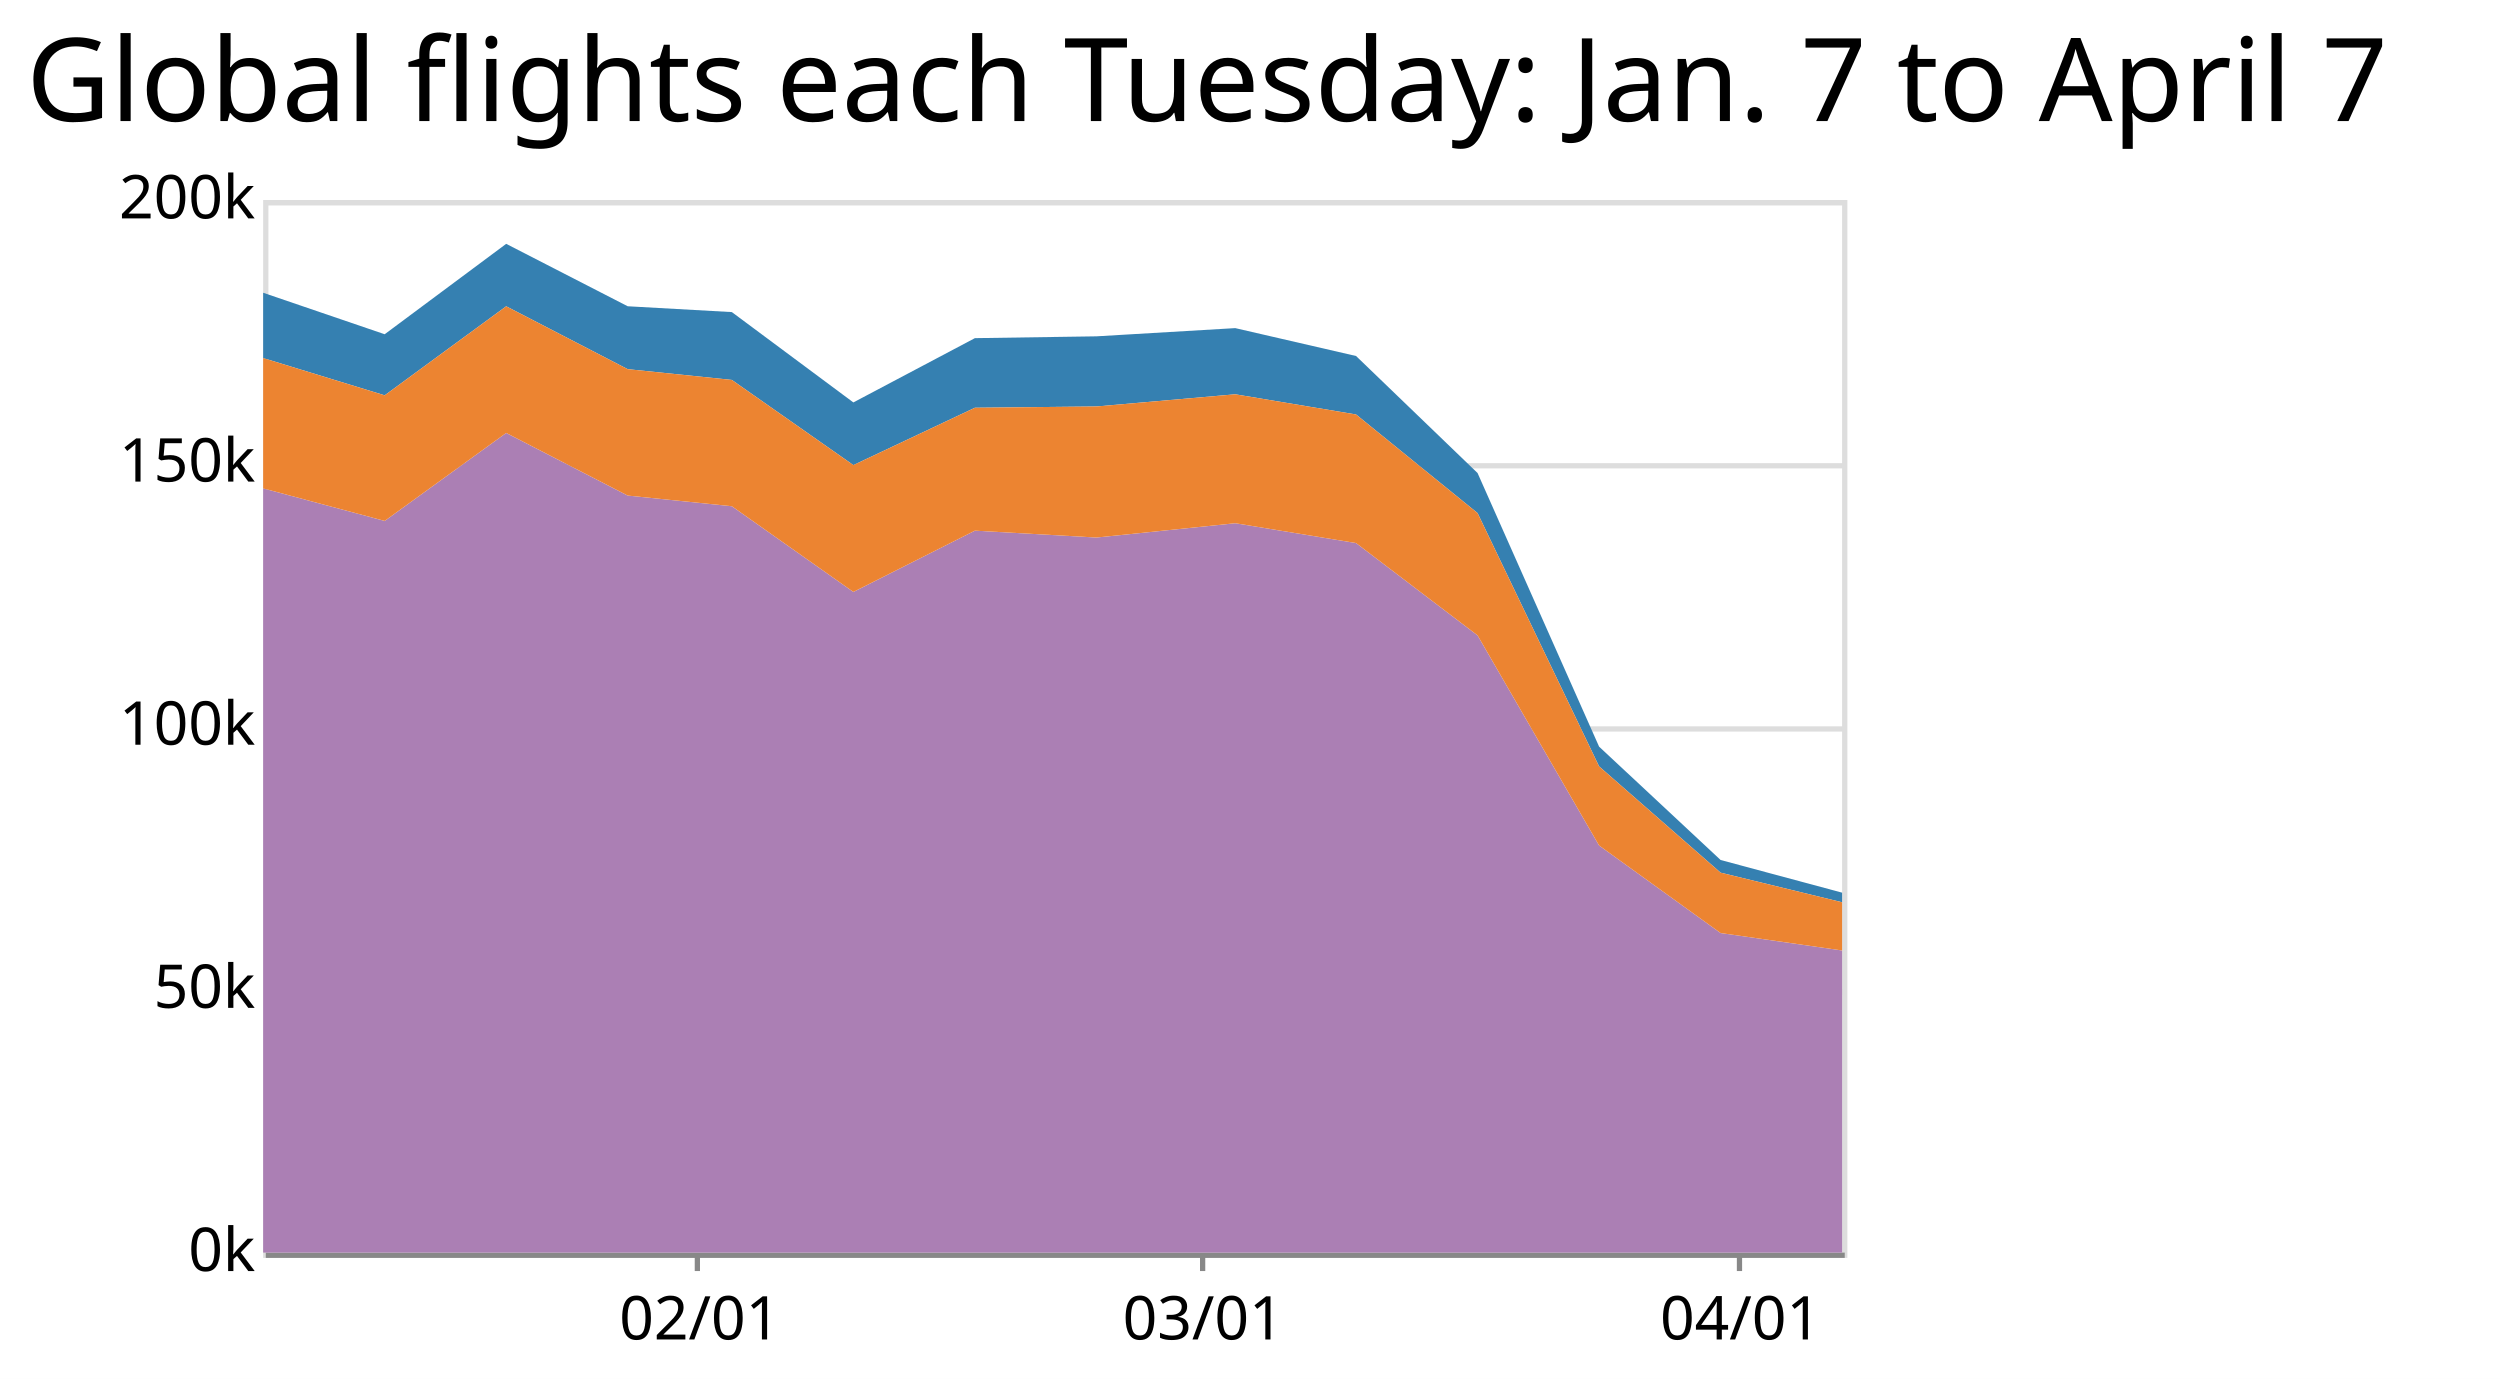
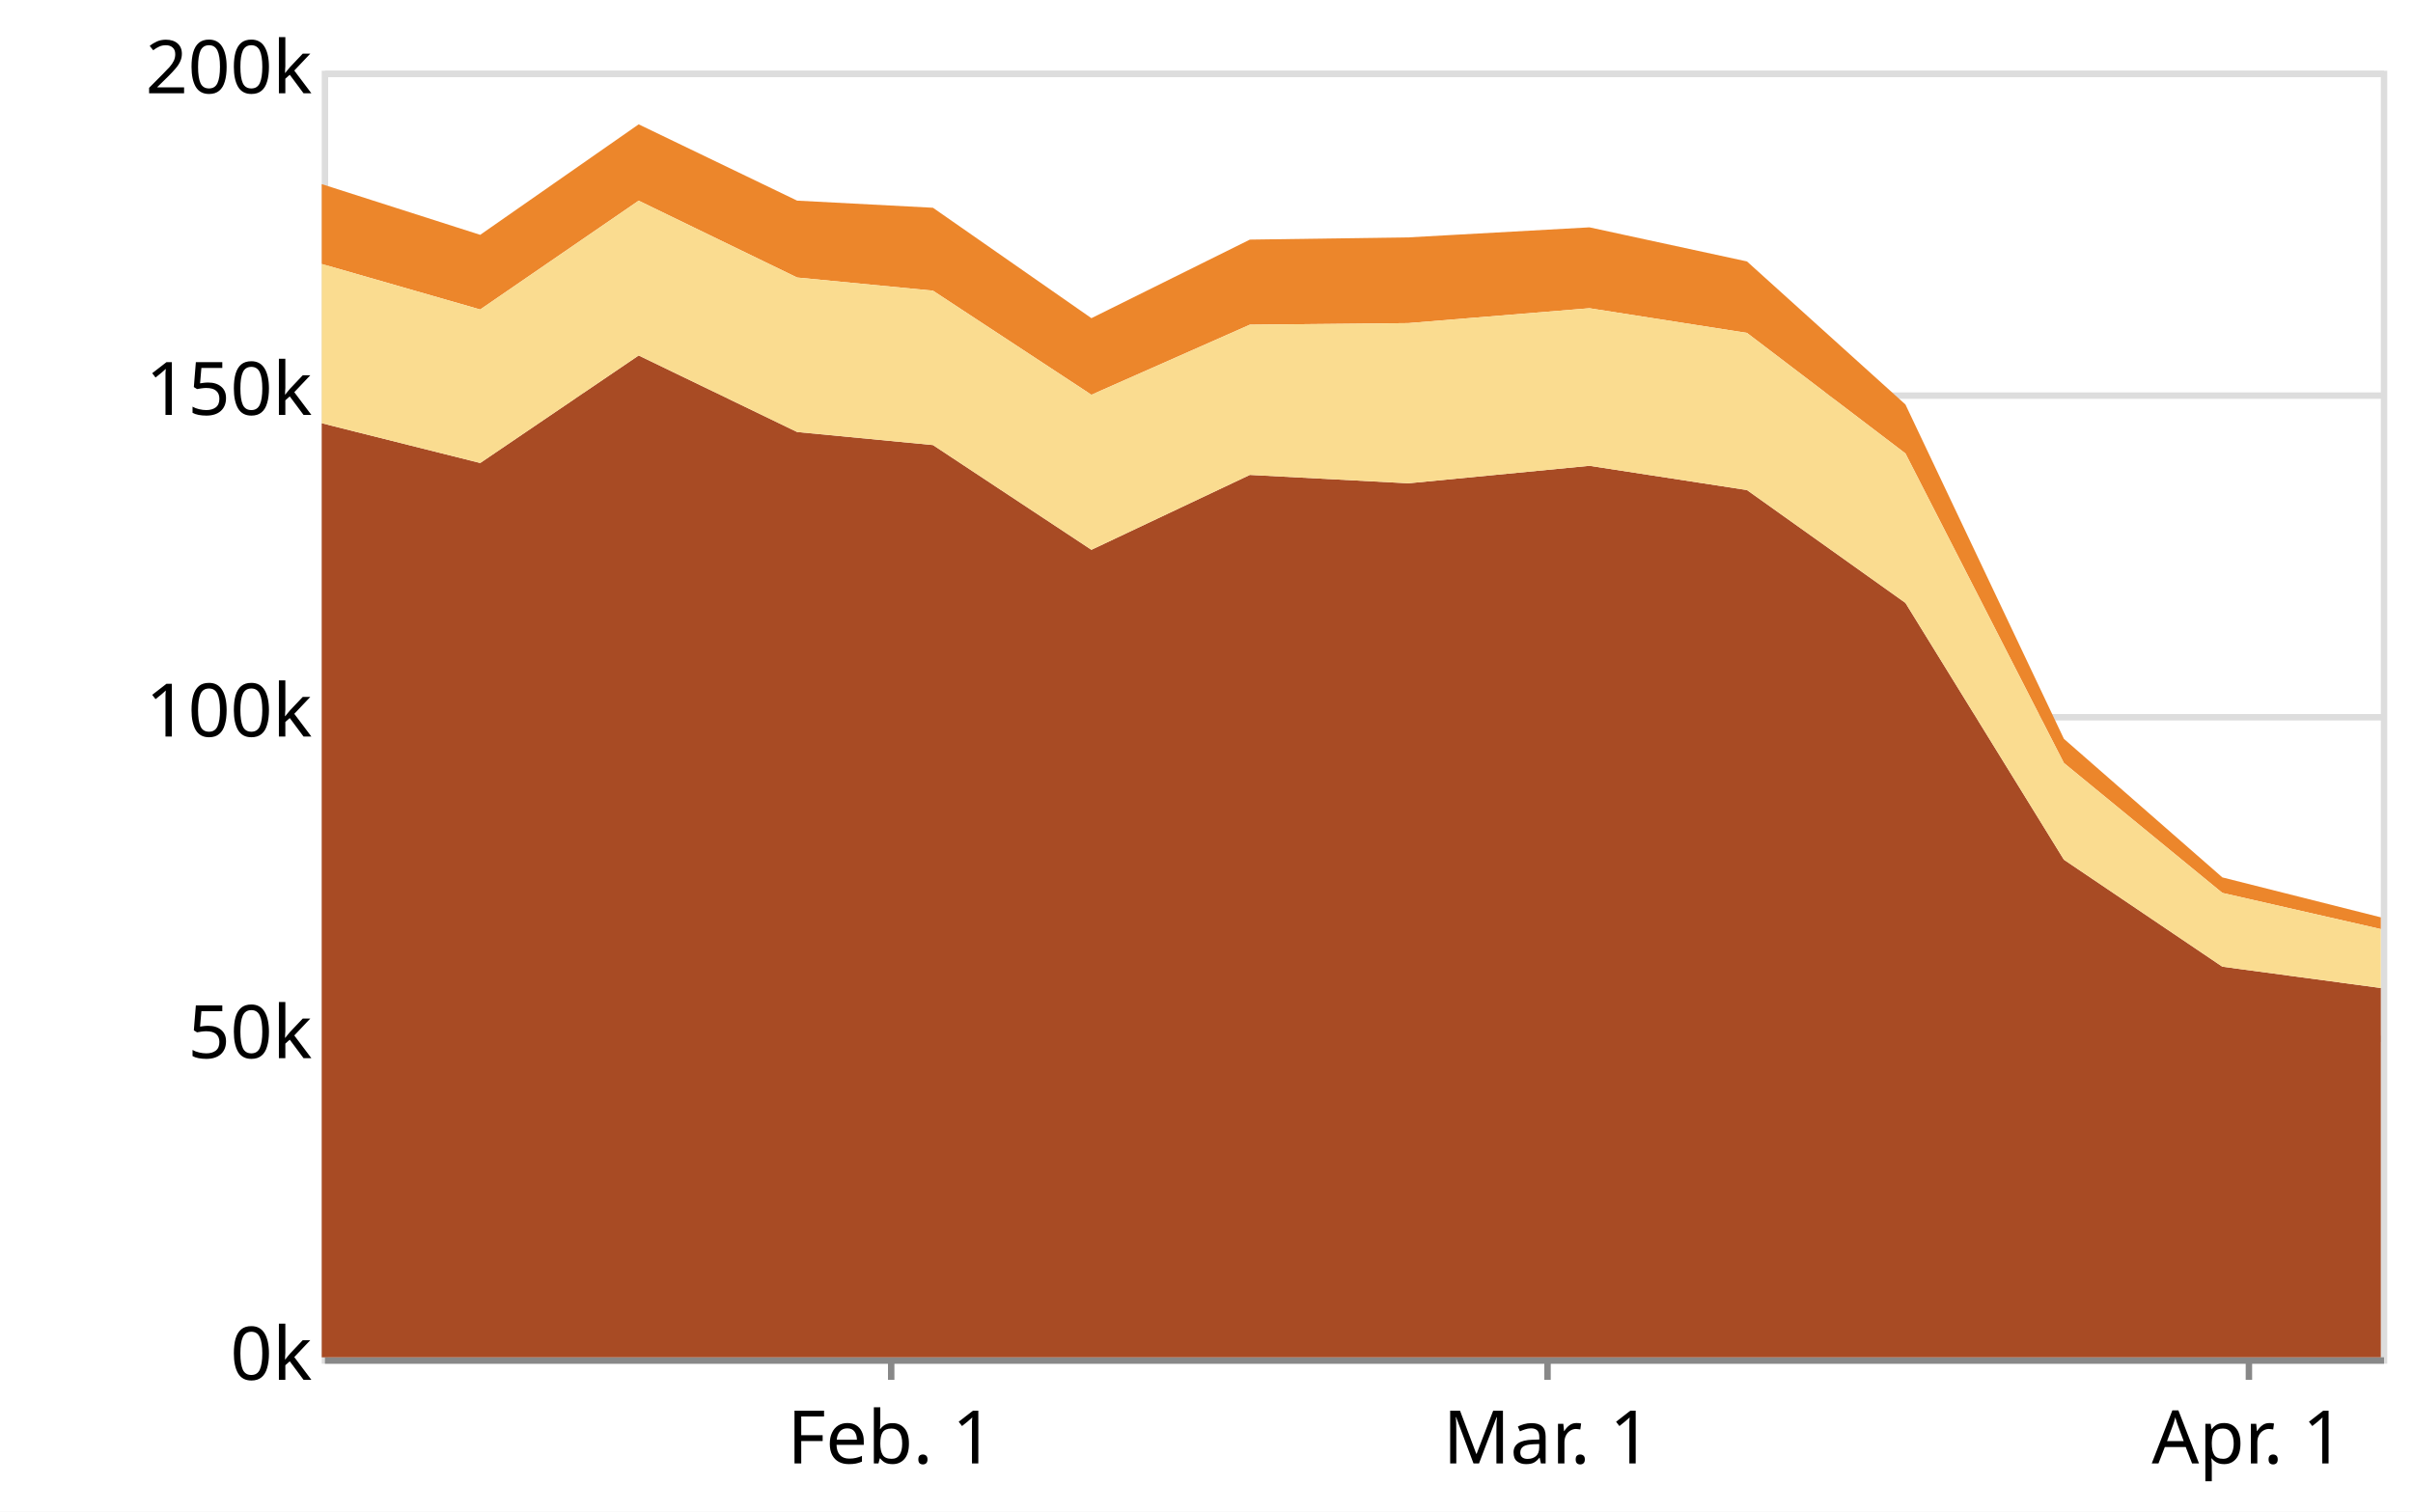
- <svg xmlns="http://www.w3.org/2000/svg" class="marks" width="950" height="524" viewBox="0 0 475 262" version="1.1">
-   <rect width="475" height="262" style="fill: #ffffff;" />
-   <g transform="translate(50,38)">
+ <svg xmlns="http://www.w3.org/2000/svg" class="marks" width="750" height="470" viewBox="0 0 375 235" version="1.1">
+   <rect width="375" height="235" style="fill: #ffffff;" />
+   <g transform="translate(50,11)">
    <g class="mark-group role-frame root">
      <g transform="translate(0,0)">
-         <path class="background" d="M0.5,0.5h300v200h-300Z" style="fill: none; stroke: #ddd;" />
+         <path class="background" d="M0.5,0.5h320v200h-320Z" style="fill: none; stroke: #ddd;" />
        <g>
          <g class="mark-group role-axis">
            <g transform="translate(0.5,0.5)">
              <path class="background" d="M0,0h0v0h0Z" style="pointer-events: none; fill: none;" />
              <g>
                <g class="mark-rule role-axis-grid" style="pointer-events: none;">
-                   <line transform="translate(0,200)" x2="300" y2="0" style="fill: none; stroke: #ddd; stroke-width: 1; opacity: 1;" />
-                   <line transform="translate(0,150)" x2="300" y2="0" style="fill: none; stroke: #ddd; stroke-width: 1; opacity: 1;" />
-                   <line transform="translate(0,100)" x2="300" y2="0" style="fill: none; stroke: #ddd; stroke-width: 1; opacity: 1;" />
-                   <line transform="translate(0,50)" x2="300" y2="0" style="fill: none; stroke: #ddd; stroke-width: 1; opacity: 1;" />
-                   <line transform="translate(0,0)" x2="300" y2="0" style="fill: none; stroke: #ddd; stroke-width: 1; opacity: 1;" />
+                   <line transform="translate(0,200)" x2="320" y2="0" style="fill: none; stroke: #ddd; stroke-width: 1; opacity: 1;" />
+                   <line transform="translate(0,150)" x2="320" y2="0" style="fill: none; stroke: #ddd; stroke-width: 1; opacity: 1;" />
+                   <line transform="translate(0,100)" x2="320" y2="0" style="fill: none; stroke: #ddd; stroke-width: 1; opacity: 1;" />
+                   <line transform="translate(0,50)" x2="320" y2="0" style="fill: none; stroke: #ddd; stroke-width: 1; opacity: 1;" />
+                   <line transform="translate(0,0)" x2="320" y2="0" style="fill: none; stroke: #ddd; stroke-width: 1; opacity: 1;" />
                </g>
              </g>
              <path class="foreground" d="" style="pointer-events: none; display: none; fill: none;" />
            </g>
          </g>
          <g class="mark-group role-axis">
            <g transform="translate(0.5,200.5)">
              <path class="background" d="M0,0h0v0h0Z" style="pointer-events: none; fill: none;" />
              <g>
                <g class="mark-rule role-axis-tick" style="pointer-events: none;">
-                   <line transform="translate(82,0)" x2="0" y2="3" style="fill: none; stroke: #888; stroke-width: 1; opacity: 1;" />
-                   <line transform="translate(178,0)" x2="0" y2="3" style="fill: none; stroke: #888; stroke-width: 1; opacity: 1;" />
-                   <line transform="translate(280,0)" x2="0" y2="3" style="fill: none; stroke: #888; stroke-width: 1; opacity: 1;" />
+                   <line transform="translate(88,0)" x2="0" y2="3" style="fill: none; stroke: #888; stroke-width: 1; opacity: 1;" />
+                   <line transform="translate(190,0)" x2="0" y2="3" style="fill: none; stroke: #888; stroke-width: 1; opacity: 1;" />
+                   <line transform="translate(299,0)" x2="0" y2="3" style="fill: none; stroke: #888; stroke-width: 1; opacity: 1;" />
                </g>
                <g class="mark-text role-axis-label" style="pointer-events: none;">
-                   <text text-anchor="middle" transform="translate(82.45534,16)" style="font-family: Benton Gothic, sans; font-size: 11.5px; font-weight: normal; fill: #000; opacity: 1;">02/01</text>
-                   <text text-anchor="middle" transform="translate(178.1035,16)" style="font-family: Benton Gothic, sans; font-size: 11.5px; font-weight: normal; fill: #000; opacity: 1;">03/01</text>
-                   <text text-anchor="middle" transform="translate(280.2107,16)" style="font-family: Benton Gothic, sans; font-size: 11.5px; font-weight: normal; fill: #000; opacity: 1;">04/01</text>
+                   <text text-anchor="middle" transform="translate(87.95236,16)" style="font-family: Benton Gothic, sans; font-size: 11.5px; font-weight: normal; fill: #000; opacity: 1;">Feb. 1</text>
+                   <text text-anchor="middle" transform="translate(189.9771,16)" style="font-family: Benton Gothic, sans; font-size: 11.5px; font-weight: normal; fill: #000; opacity: 1;">Mar. 1</text>
+                   <text text-anchor="middle" transform="translate(298.8914,16)" style="font-family: Benton Gothic, sans; font-size: 11.5px; font-weight: normal; fill: #000; opacity: 1;">Apr. 1</text>
                </g>
                <g class="mark-rule role-axis-domain" style="pointer-events: none;">
-                   <line transform="translate(0,0)" x2="300" y2="0" style="fill: none; stroke: #888; stroke-width: 1; opacity: 1;" />
+                   <line transform="translate(0,0)" x2="320" y2="0" style="fill: none; stroke: #888; stroke-width: 1; opacity: 1;" />
                </g>
              </g>
              <path class="foreground" d="" style="pointer-events: none; display: none; fill: none;" />
            </g>
          </g>
          <g class="mark-group role-axis">
            <g transform="translate(0.5,0.5)">
              <path class="background" d="M0,0h0v0h0Z" style="pointer-events: none; fill: none;" />
              <g>
                <g class="mark-rule role-axis-tick" style="pointer-events: none;">
                  <line transform="translate(0,200)" x2="0" y2="0" style="fill: none; stroke: #888; stroke-width: 1; opacity: 1;" />
                  <line transform="translate(0,150)" x2="0" y2="0" style="fill: none; stroke: #888; stroke-width: 1; opacity: 1;" />
                  <line transform="translate(0,100)" x2="0" y2="0" style="fill: none; stroke: #888; stroke-width: 1; opacity: 1;" />
                  <line transform="translate(0,50)" x2="0" y2="0" style="fill: none; stroke: #888; stroke-width: 1; opacity: 1;" />
                  <line transform="translate(0,0)" x2="0" y2="0" style="fill: none; stroke: #888; stroke-width: 1; opacity: 1;" />
                </g>
                <g class="mark-text role-axis-label" style="pointer-events: none;">
                  <text text-anchor="end" transform="translate(-2,203)" style="font-family: Benton Gothic, sans; font-size: 11.5px; font-weight: normal; fill: #000; opacity: 1;">0k</text>
                  <text text-anchor="end" transform="translate(-2,153)" style="font-family: Benton Gothic, sans; font-size: 11.5px; font-weight: normal; fill: #000; opacity: 1;">50k</text>
                  <text text-anchor="end" transform="translate(-2,103)" style="font-family: Benton Gothic, sans; font-size: 11.5px; font-weight: normal; fill: #000; opacity: 1;">100k</text>
                  <text text-anchor="end" transform="translate(-2,53)" style="font-family: Benton Gothic, sans; font-size: 11.5px; font-weight: normal; fill: #000; opacity: 1;">150k</text>
                  <text text-anchor="end" transform="translate(-2,3)" style="font-family: Benton Gothic, sans; font-size: 11.5px; font-weight: normal; fill: #000; opacity: 1;">200k</text>
                </g>
                <g class="mark-rule role-axis-domain" style="pointer-events: none;">
                  <line transform="translate(0,200)" x2="0" y2="-200" style="fill: none; stroke: #888; stroke-opacity: 0; stroke-width: 1; opacity: 1;" />
                </g>
              </g>
              <path class="foreground" d="" style="pointer-events: none; display: none; fill: none;" />
            </g>
          </g>
          <g class="mark-group role-scope pathgroup">
            <g transform="translate(0,0)">
-               <path class="background" d="M0,0h300v200h-300Z" style="fill: none;" />
+               <path class="background" d="M0,0h320v200h-320Z" style="fill: none;" />
              <g>
                <g class="mark-area role-mark marks">
-                   <path d="M0,54.796L23.087,60.976L46.175,44.262L69.262,56.158L89.052,58.187L112.139,74.468L135.227,62.826L158.314,64.132L184.7,61.414L207.65,65.183L230.738,82.726L253.825,122.644L276.913,139.278L300,142.591L300,200L276.913,200L253.825,200L230.738,200L207.65,200L184.7,200L158.314,200L135.227,200L112.139,200L89.052,200L69.262,200L46.175,200L23.087,200L0,200Z" style="fill: #ab7fb4;" />
+                   <path d="M0,54.796L24.627,60.976L49.253,44.262L73.88,56.158L94.989,58.187L119.615,74.468L144.242,62.826L168.869,64.132L197.013,61.414L221.493,65.183L246.12,82.726L270.747,122.644L295.373,139.278L320,142.591L320,200L295.373,200L270.747,200L246.12,200L221.493,200L197.013,200L168.869,200L144.242,200L119.615,200L94.989,200L73.88,200L49.253,200L24.627,200L0,200Z" style="fill: #a84b24;" />
                </g>
              </g>
              <path class="foreground" d="" style="display: none; fill: none;" />
            </g>
            <g transform="translate(0,0)">
-               <path class="background" d="M0,0h300v200h-300Z" style="fill: none;" />
+               <path class="background" d="M0,0h320v200h-320Z" style="fill: none;" />
              <g>
                <g class="mark-area role-mark marks">
-                   <path d="M0,17.623L23.087,25.507L46.175,8.329L69.262,20.19L89.052,21.297L112.139,38.462L135.227,26.248L158.314,25.903L184.7,24.342L207.65,29.641L230.738,51.879L253.825,103.857L276.913,125.397L300,131.605L300,133.432L276.913,127.808L253.825,107.612L230.738,59.488L207.65,40.752L184.7,36.917L158.314,39.23L135.227,39.473L112.139,50.367L89.052,34.187L69.262,32.142L46.175,20.195L23.087,37.112L0,30.033Z" style="fill: #3580b1;" />
+                   <path d="M0,17.623L24.627,25.507L49.253,8.329L73.88,20.19L94.989,21.297L119.615,38.462L144.242,26.248L168.869,25.903L197.013,24.342L221.493,29.641L246.12,51.879L270.747,103.857L295.373,125.397L320,131.605L320,133.432L295.373,127.808L270.747,107.612L246.12,59.488L221.493,40.752L197.013,36.917L168.869,39.23L144.242,39.473L119.615,50.367L94.989,34.187L73.88,32.142L49.253,20.195L24.627,37.112L0,30.033Z" style="fill: #ec862b;" />
                </g>
              </g>
              <path class="foreground" d="" style="display: none; fill: none;" />
            </g>
            <g transform="translate(0,0)">
-               <path class="background" d="M0,0h300v200h-300Z" style="fill: none;" />
+               <path class="background" d="M0,0h320v200h-320Z" style="fill: none;" />
              <g>
                <g class="mark-area role-mark marks">
-                   <path d="M0,30.033L23.087,37.112L46.175,20.195L69.262,32.142L89.052,34.187L112.139,50.367L135.227,39.473L158.314,39.23L184.7,36.917L207.65,40.752L230.738,59.488L253.825,107.612L276.913,127.808L300,133.432L300,142.591L276.913,139.278L253.825,122.644L230.738,82.726L207.65,65.183L184.7,61.414L158.314,64.132L135.227,62.826L112.139,74.468L89.052,58.187L69.262,56.158L46.175,44.262L23.087,60.976L0,54.796Z" style="fill: #ec8431;" />
+                   <path d="M0,30.033L24.627,37.112L49.253,20.195L73.88,32.142L94.989,34.187L119.615,50.367L144.242,39.473L168.869,39.23L197.013,36.917L221.493,40.752L246.12,59.488L270.747,107.612L295.373,127.808L320,133.432L320,142.591L295.373,139.278L270.747,122.644L246.12,82.726L221.493,65.183L197.013,61.414L168.869,64.132L144.242,62.826L119.615,74.468L94.989,58.187L73.88,56.158L49.253,44.262L24.627,60.976L0,54.796Z" style="fill: #fadc90;" />
                </g>
              </g>
              <path class="foreground" d="" style="display: none; fill: none;" />
-             </g>
-           </g>
-           <g class="mark-group role-title">
-             <g transform="translate(-45,-32)">
-               <path class="background" d="M0,0h0v0h0Z" style="pointer-events: none; fill: none;" />
-               <g>
-                 <g class="mark-text role-title-text" style="pointer-events: none;">
-                   <text text-anchor="start" transform="translate(0,17)" style="font-family: Benton Gothic Bold, sans; font-size: 22px; font-weight: normal; fill: #000; opacity: 1;">Global flights each Tuesday: Jan. 7 to April 7</text>
-                 </g>
-               </g>
-               <path class="foreground" d="" style="pointer-events: none; display: none; fill: none;" />
            </g>
          </g>
        </g>
        <path class="foreground" d="" style="display: none; fill: none;" />
      </g>
    </g>
  </g>
</svg>
